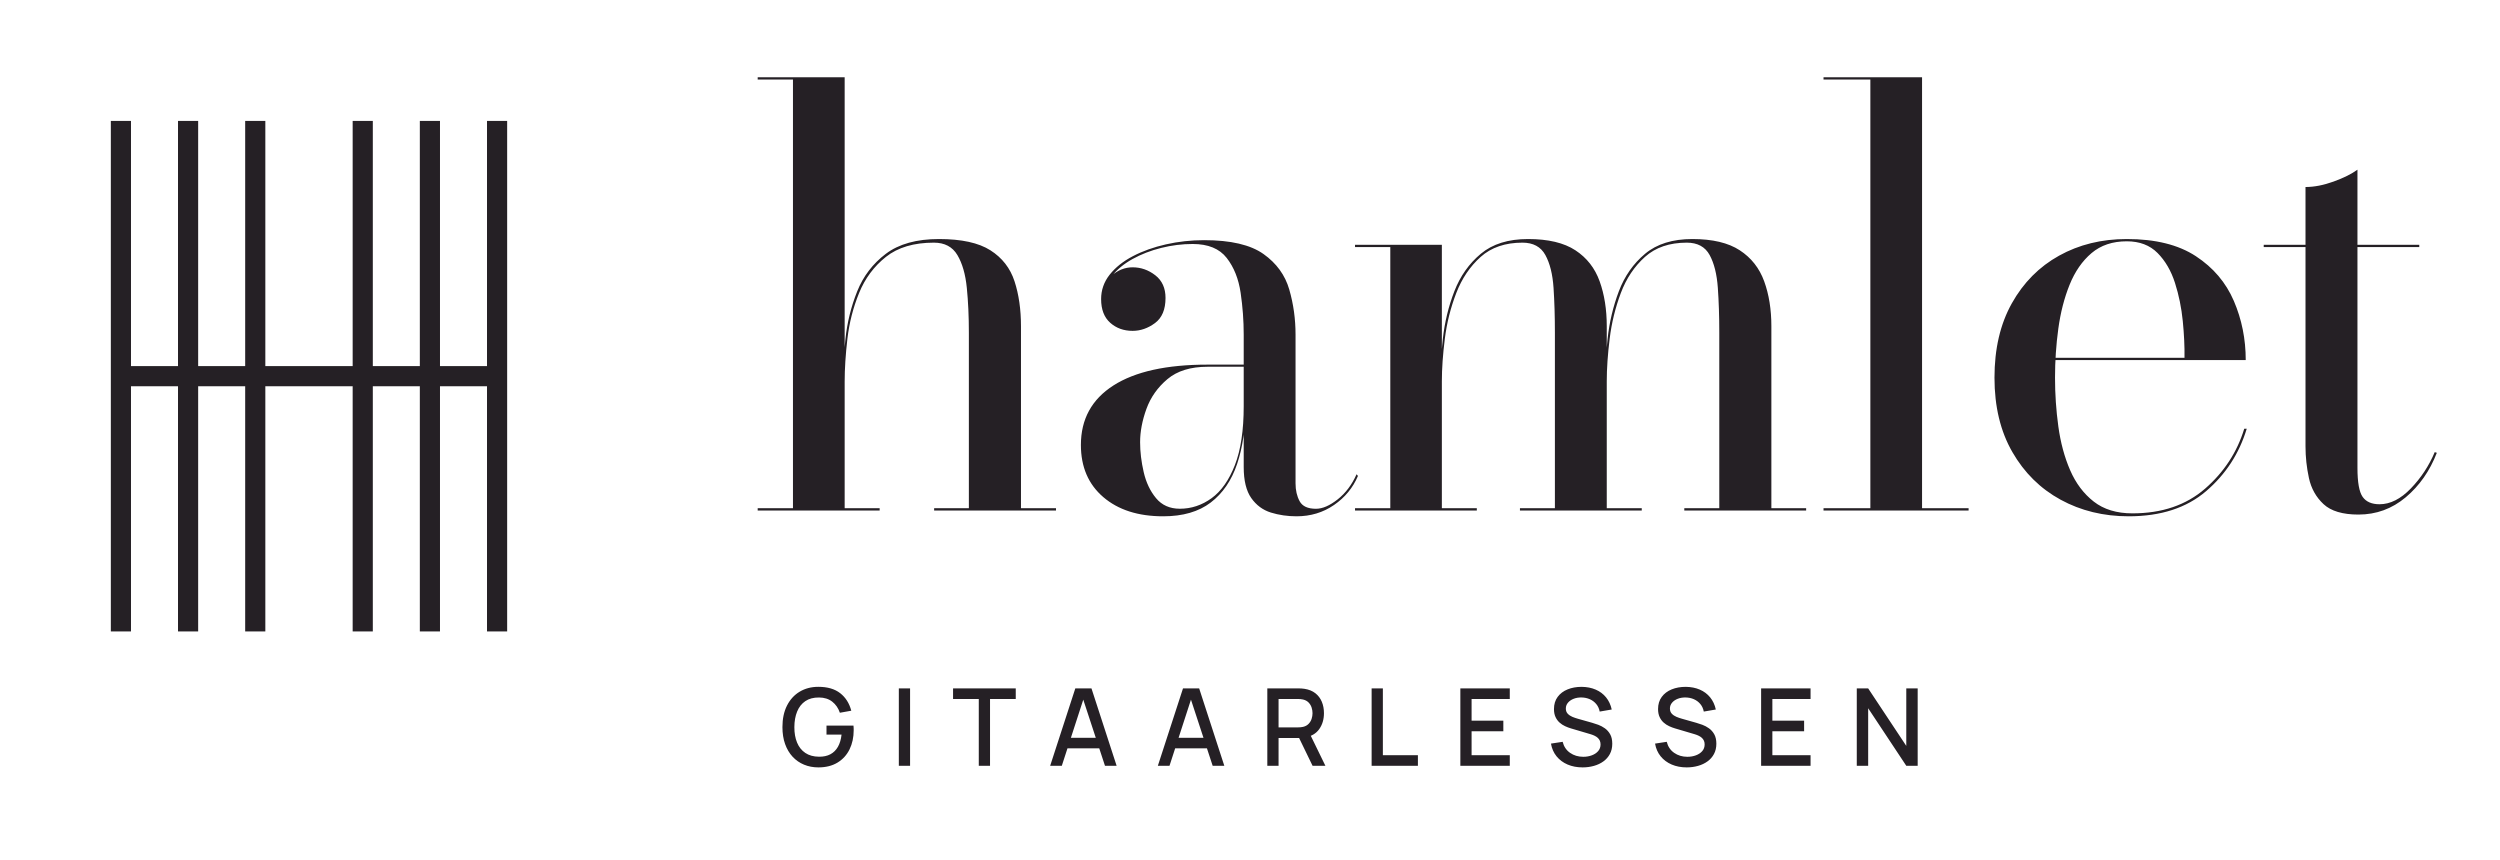
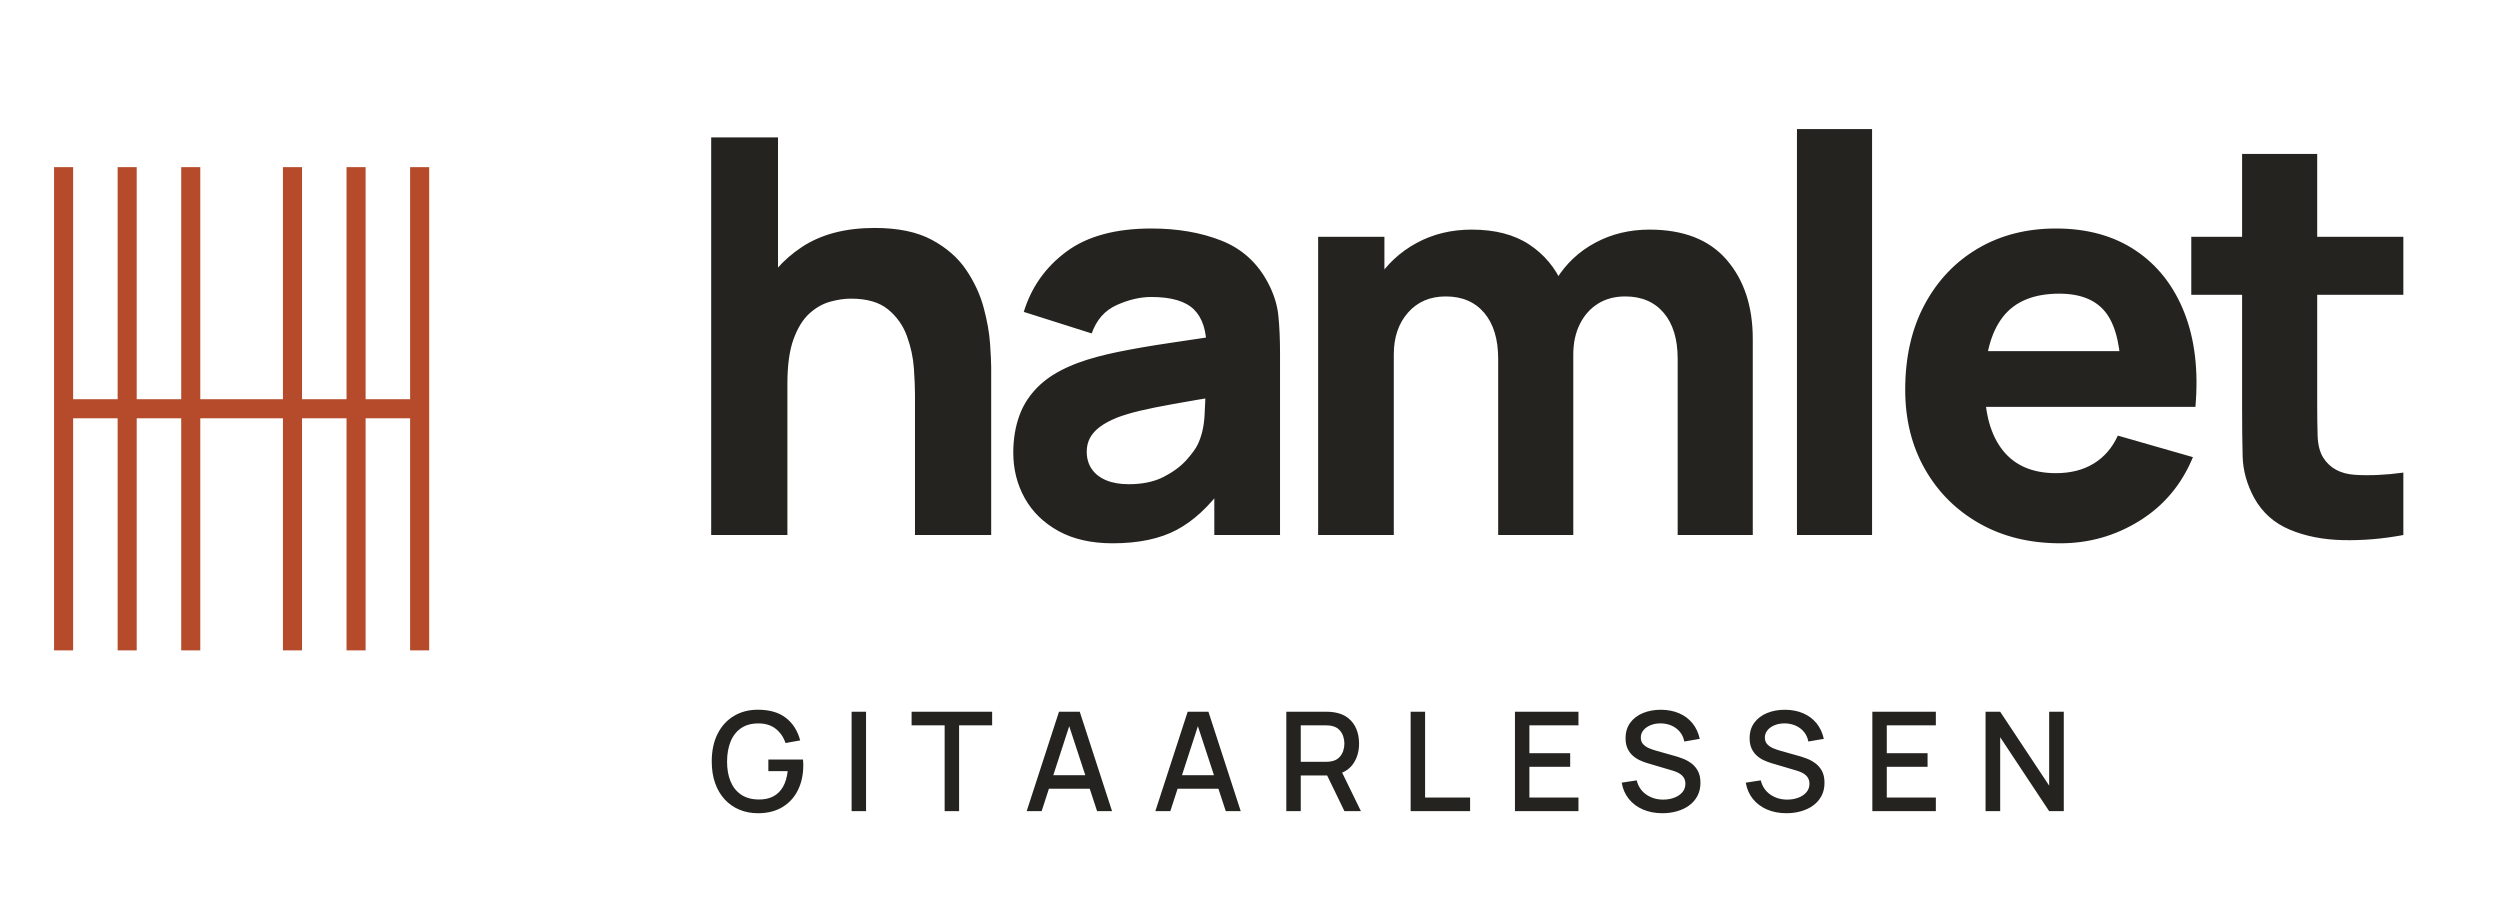
- <svg xmlns="http://www.w3.org/2000/svg" width="440" height="151.33" viewBox="0 0 186.086 64" role="img" aria-labelledby="hamlet-logo-title">
-   <g fill="#252025">
-     <path d="M8.25 9h1.5v38h-1.5Z M13.25 9h1.5v38h-1.5Z M18.25 9h1.5v38h-1.5Z M26.25 9h1.5v38h-1.5Z M31.25 9h1.5v38h-1.5Z M36.25 9h1.5v38h-1.5Z M9 27.25h28v1.5H9Z" />
-     <path d="M56.398 38V37.829H59.024V5.921H56.398V5.75H62.872V37.829H65.476V38ZM69.532 38V37.829H72.117V24.773Q72.117 22.948 71.965 21.43Q71.814 19.912 71.264 18.987Q70.715 18.061 69.513 18.061Q67.276 18.061 65.942 19.122Q64.608 20.182 63.946 21.808Q63.284 23.433 63.078 25.201Q62.872 26.968 62.872 28.404L62.735 28.607Q62.735 27.092 62.93 25.237Q63.125 23.382 63.805 21.685Q64.485 19.988 65.94 18.89Q67.395 17.792 69.893 17.792Q72.404 17.792 73.72 18.63Q75.036 19.467 75.516 20.939Q75.996 22.41 75.996 24.281V37.829H78.603V38ZM96.507 38.43Q95.497 38.43 94.6 38.152Q93.703 37.873 93.139 37.074Q92.575 36.275 92.575 34.763V24.907Q92.575 23.358 92.346 21.796Q92.117 20.234 91.308 19.198Q90.499 18.161 88.779 18.161Q87.602 18.161 86.435 18.453Q85.268 18.744 84.3 19.28Q83.331 19.816 82.744 20.569Q82.156 21.321 82.156 22.262H82.004Q82.004 21.166 82.724 20.531Q83.444 19.897 84.304 19.897Q85.229 19.897 85.992 20.488Q86.755 21.08 86.755 22.176Q86.755 23.466 85.971 24.047Q85.186 24.627 84.304 24.627Q83.316 24.627 82.638 24.025Q81.961 23.423 81.961 22.262Q81.961 21.252 82.598 20.445Q83.234 19.639 84.323 19.069Q85.411 18.5 86.788 18.188Q88.165 17.876 89.627 17.876Q92.594 17.876 94.048 18.908Q95.501 19.94 95.967 21.553Q96.433 23.165 96.433 24.907V35.98Q96.433 36.747 96.738 37.308Q97.042 37.87 97.952 37.87Q98.683 37.87 99.57 37.169Q100.457 36.468 100.975 35.301L101.078 35.426Q100.519 36.747 99.298 37.588Q98.076 38.43 96.507 38.43ZM86.583 38.43Q83.788 38.43 82.122 37Q80.456 35.571 80.456 33.12Q80.456 30.239 82.881 28.689Q85.306 27.14 89.885 27.14H94.575V27.299H89.885Q87.993 27.299 86.899 28.218Q85.805 29.137 85.334 30.434Q84.863 31.731 84.863 32.914Q84.863 33.989 85.13 35.141Q85.396 36.294 86.05 37.08Q86.703 37.867 87.821 37.867Q89.101 37.867 90.182 37.084Q91.264 36.3 91.919 34.616Q92.575 32.932 92.575 30.226H92.707Q92.707 32.677 92.085 34.529Q91.462 36.38 90.119 37.405Q88.776 38.43 86.583 38.43ZM107.324 18.22V37.829H109.926V38H100.86V37.829H103.486V18.391H100.86V18.22ZM119.598 24.281V37.829H122.203V38H113.136V37.829H115.738V24.756Q115.738 22.95 115.637 21.426Q115.535 19.903 115.028 18.982Q114.522 18.061 113.325 18.061Q111.398 18.061 110.211 19.123Q109.024 20.185 108.397 21.81Q107.769 23.435 107.547 25.199Q107.324 26.963 107.324 28.387L107.195 28.59Q107.195 27.075 107.397 25.223Q107.599 23.37 108.256 21.675Q108.914 19.981 110.226 18.887Q111.539 17.792 113.742 17.792Q115.987 17.792 117.264 18.63Q118.54 19.467 119.069 20.939Q119.598 22.41 119.598 24.281ZM131.851 24.281V37.829H134.439V38H125.37V37.829H127.974V24.756Q127.974 22.95 127.866 21.426Q127.759 19.903 127.256 18.982Q126.753 18.061 125.556 18.061Q123.624 18.061 122.441 19.123Q121.257 20.185 120.645 21.81Q120.034 23.435 119.816 25.199Q119.598 26.963 119.598 28.387L119.462 28.59Q119.462 27.075 119.66 25.223Q119.859 23.37 120.5 21.675Q121.142 19.981 122.454 18.887Q123.765 17.792 125.972 17.792Q128.218 17.792 129.499 18.63Q130.781 19.467 131.316 20.939Q131.851 22.41 131.851 24.281ZM143.067 5.75V37.829H146.531V38H135.733V37.829H139.219V5.921H135.733V5.75ZM158.448 38.43Q155.641 38.43 153.379 37.194Q151.117 35.958 149.788 33.646Q148.458 31.335 148.458 28.11Q148.458 24.885 149.751 22.575Q151.043 20.265 153.269 19.029Q155.496 17.792 158.305 17.792Q161.499 17.792 163.444 19.067Q165.39 20.341 166.275 22.4Q167.16 24.46 167.16 26.803H151.342V26.632H162.602Q162.621 25.385 162.474 23.9Q162.327 22.415 161.894 21.059Q161.46 19.704 160.598 18.833Q159.736 17.961 158.305 17.961Q156.719 17.961 155.682 18.84Q154.645 19.719 154.049 21.196Q153.453 22.673 153.209 24.467Q152.964 26.261 152.964 28.11Q152.964 29.94 153.211 31.742Q153.458 33.544 154.09 35Q154.722 36.456 155.846 37.334Q156.97 38.211 158.723 38.211Q162.024 38.211 164.138 36.369Q166.253 34.527 167.049 31.912H167.234Q166.396 34.685 164.212 36.557Q162.029 38.43 158.448 38.43ZM175.551 38.301Q173.788 38.301 172.953 37.526Q172.118 36.751 171.863 35.579Q171.609 34.407 171.609 33.225V13.92Q172.576 13.92 173.704 13.512Q174.831 13.103 175.476 12.63V34.826Q175.476 36.439 175.863 36.986Q176.25 37.533 177.118 37.533Q178.319 37.533 179.454 36.353Q180.59 35.174 181.228 33.653L181.384 33.704Q180.6 35.731 179.068 37.016Q177.536 38.301 175.551 38.301ZM168.499 18.391V18.22H180.077V18.391Z" />
-     <path d="M60.915 57.12Q60.337 57.12 59.848 56.917Q59.359 56.715 58.999 56.328Q58.639 55.941 58.439 55.385Q58.24 54.828 58.24 54.12Q58.24 53.189 58.58 52.518Q58.92 51.847 59.523 51.485Q60.127 51.123 60.915 51.123Q61.931 51.123 62.537 51.595Q63.144 52.068 63.365 52.901L62.515 53.053Q62.341 52.537 61.949 52.229Q61.557 51.92 60.963 51.917Q60.351 51.912 59.945 52.187Q59.539 52.463 59.335 52.961Q59.131 53.46 59.128 54.12Q59.125 54.78 59.329 55.273Q59.533 55.767 59.942 56.043Q60.351 56.32 60.963 56.325Q61.457 56.331 61.811 56.142Q62.164 55.953 62.373 55.584Q62.581 55.215 62.64 54.68H61.52V54.008H63.528Q63.537 54.08 63.541 54.197Q63.544 54.315 63.544 54.347Q63.544 55.149 63.236 55.777Q62.928 56.404 62.341 56.762Q61.753 57.12 60.915 57.12ZM66.904 57V51.24H67.741V57ZM72.855 57V52.029H70.94V51.24H75.607V52.029H73.692V57ZM78.168 57 80.04 51.24H81.243L83.115 57H82.248L80.523 51.744H80.741L79.035 57ZM79.139 55.701V54.917H82.147V55.701ZM86.184 57 88.056 51.24H89.259L91.131 57H90.264L88.539 51.744H88.757L87.051 57ZM87.155 55.701V54.917H90.163V55.701ZM94.332 57V51.24H96.66Q96.744 51.24 96.868 51.246Q96.992 51.252 97.103 51.272Q97.585 51.347 97.907 51.599Q98.229 51.852 98.389 52.235Q98.548 52.619 98.548 53.085Q98.548 53.773 98.196 54.271Q97.844 54.768 97.14 54.891L96.799 54.931H95.169V57ZM97.7 57 96.564 54.656 97.407 54.44 98.655 57ZM95.169 54.141H96.628Q96.707 54.141 96.805 54.133Q96.903 54.125 96.991 54.104Q97.248 54.043 97.403 53.881Q97.559 53.72 97.628 53.509Q97.697 53.297 97.697 53.085Q97.697 52.873 97.628 52.662Q97.559 52.451 97.403 52.289Q97.248 52.128 96.991 52.067Q96.903 52.044 96.805 52.037Q96.707 52.029 96.628 52.029H95.169ZM102.096 57V51.24H102.933V56.211H105.541V57ZM108.7 57V51.24H112.38V52.029H109.537V53.643H111.9V54.432H109.537V56.211H112.38V57ZM117.8 57.12Q117.179 57.12 116.681 56.906Q116.183 56.692 115.861 56.295Q115.539 55.897 115.445 55.349L116.315 55.216Q116.447 55.744 116.867 56.037Q117.287 56.331 117.848 56.331Q118.195 56.331 118.488 56.221Q118.781 56.112 118.959 55.906Q119.136 55.7 119.136 55.411Q119.136 55.255 119.083 55.135Q119.029 55.015 118.934 54.926Q118.839 54.837 118.705 54.771Q118.572 54.704 118.413 54.656L116.936 54.219Q116.72 54.156 116.497 54.053Q116.273 53.951 116.087 53.785Q115.9 53.62 115.785 53.373Q115.669 53.127 115.669 52.776Q115.669 52.243 115.943 51.873Q116.217 51.503 116.684 51.313Q117.151 51.123 117.731 51.125Q118.316 51.131 118.777 51.331Q119.239 51.531 119.545 51.906Q119.851 52.281 119.968 52.811L119.072 52.965Q119.011 52.639 118.816 52.405Q118.621 52.171 118.336 52.045Q118.051 51.92 117.72 51.915Q117.399 51.909 117.134 52.013Q116.869 52.117 116.711 52.304Q116.552 52.491 116.552 52.736Q116.552 52.976 116.691 53.123Q116.831 53.271 117.037 53.357Q117.244 53.443 117.448 53.499L118.512 53.8Q118.712 53.855 118.967 53.949Q119.221 54.043 119.459 54.212Q119.697 54.381 119.853 54.658Q120.008 54.935 120.008 55.357Q120.008 55.791 119.832 56.121Q119.656 56.452 119.349 56.673Q119.043 56.895 118.644 57.007Q118.245 57.12 117.8 57.12ZM125.548 57.12Q124.927 57.12 124.429 56.906Q123.931 56.692 123.609 56.295Q123.287 55.897 123.193 55.349L124.063 55.216Q124.195 55.744 124.615 56.037Q125.035 56.331 125.596 56.331Q125.943 56.331 126.236 56.221Q126.529 56.112 126.707 55.906Q126.884 55.7 126.884 55.411Q126.884 55.255 126.831 55.135Q126.777 55.015 126.682 54.926Q126.587 54.837 126.453 54.771Q126.32 54.704 126.161 54.656L124.684 54.219Q124.468 54.156 124.245 54.053Q124.021 53.951 123.835 53.785Q123.648 53.62 123.533 53.373Q123.417 53.127 123.417 52.776Q123.417 52.243 123.691 51.873Q123.965 51.503 124.432 51.313Q124.899 51.123 125.479 51.125Q126.064 51.131 126.525 51.331Q126.987 51.531 127.293 51.906Q127.599 52.281 127.716 52.811L126.82 52.965Q126.759 52.639 126.564 52.405Q126.369 52.171 126.084 52.045Q125.799 51.92 125.468 51.915Q125.147 51.909 124.882 52.013Q124.617 52.117 124.459 52.304Q124.3 52.491 124.3 52.736Q124.3 52.976 124.439 53.123Q124.579 53.271 124.785 53.357Q124.992 53.443 125.196 53.499L126.26 53.8Q126.46 53.855 126.715 53.949Q126.969 54.043 127.207 54.212Q127.445 54.381 127.601 54.658Q127.756 54.935 127.756 55.357Q127.756 55.791 127.58 56.121Q127.404 56.452 127.097 56.673Q126.791 56.895 126.392 57.007Q125.993 57.12 125.548 57.12ZM131.088 57V51.24H134.768V52.029H131.925V53.643H134.288V54.432H131.925V56.211H134.768V57ZM138.208 57V51.24H139.056L141.893 55.52V51.24H142.741V57H141.893L139.056 52.717V57Z" />
+ <svg xmlns="http://www.w3.org/2000/svg" width="440" height="157.95" viewBox="0 0 144.856 52" role="img" aria-labelledby="hamlet-logo-title">
+   <path d="M5 5v38M10 5v38M15 5v38M23 5v38M28 5v38M33 5v38M5 24h28" transform="translate(0 6) scale(0.7368421)" fill="none" stroke="#b64b2c" stroke-width="1.5" />
+   <g fill="#242320">
+     <path d="M53.016 31V22.84Q53.016 22.248 52.952 21.328Q52.888 20.408 52.552 19.48Q52.216 18.552 51.456 17.928Q50.696 17.304 49.304 17.304Q48.744 17.304 48.104 17.48Q47.464 17.656 46.904 18.16Q46.344 18.664 45.984 19.64Q45.624 20.616 45.624 22.232L43.128 21.048Q43.128 19 43.96 17.208Q44.792 15.416 46.464 14.312Q48.136 13.208 50.68 13.208Q52.712 13.208 53.992 13.896Q55.272 14.584 55.984 15.64Q56.696 16.696 57 17.84Q57.304 18.984 57.368 19.928Q57.432 20.872 57.432 21.304V31ZM41.208 31V7.96H45.08V19.8H45.624V31ZM64.472 31.48Q62.616 31.48 61.328 30.768Q60.04 30.056 59.376 28.864Q58.712 27.672 58.712 26.232Q58.712 25.032 59.08 24.04Q59.448 23.048 60.272 22.288Q61.096 21.528 62.488 21.016Q63.448 20.664 64.776 20.392Q66.104 20.12 67.784 19.872Q69.464 19.624 71.48 19.32L69.912 20.184Q69.912 18.648 69.176 17.928Q68.44 17.208 66.712 17.208Q65.752 17.208 64.712 17.672Q63.672 18.136 63.256 19.32L59.32 18.072Q59.976 15.928 61.784 14.584Q63.592 13.24 66.712 13.24Q69 13.24 70.776 13.944Q72.552 14.648 73.464 16.376Q73.976 17.336 74.072 18.296Q74.168 19.256 74.168 20.44V31H70.36V27.448L70.904 28.184Q69.64 29.928 68.176 30.704Q66.712 31.48 64.472 31.48ZM65.4 28.056Q66.6 28.056 67.424 27.632Q68.248 27.208 68.736 26.664Q69.224 26.12 69.4 25.752Q69.736 25.048 69.792 24.112Q69.848 23.176 69.848 22.552L71.128 22.872Q69.192 23.192 67.992 23.408Q66.792 23.624 66.056 23.8Q65.32 23.976 64.76 24.184Q64.12 24.44 63.728 24.736Q63.336 25.032 63.152 25.384Q62.968 25.736 62.968 26.168Q62.968 26.76 63.264 27.184Q63.56 27.608 64.104 27.832Q64.648 28.056 65.4 28.056ZM97.208 31V20.792Q97.208 19.08 96.4 18.128Q95.592 17.176 94.168 17.176Q93.256 17.176 92.584 17.6Q91.912 18.024 91.536 18.784Q91.16 19.544 91.16 20.536L89.336 19.32Q89.336 17.544 90.176 16.184Q91.016 14.824 92.432 14.064Q93.848 13.304 95.576 13.304Q98.536 13.304 100.048 15.056Q101.56 16.808 101.56 19.64V31ZM76.376 31V13.72H80.216V19.448H80.76V31ZM86.808 31V20.792Q86.808 19.08 86 18.128Q85.192 17.176 83.768 17.176Q82.408 17.176 81.584 18.112Q80.76 19.048 80.76 20.536L78.936 19.256Q78.936 17.56 79.784 16.216Q80.632 14.872 82.064 14.088Q83.496 13.304 85.272 13.304Q87.304 13.304 88.608 14.168Q89.912 15.032 90.536 16.472Q91.16 17.912 91.16 19.64V31ZM104.12 31V7.48H108.472V31ZM119.384 31.48Q116.728 31.48 114.704 30.336Q112.68 29.192 111.536 27.184Q110.392 25.176 110.392 22.584Q110.392 19.752 111.512 17.656Q112.632 15.56 114.6 14.4Q116.568 13.24 119.128 13.24Q121.848 13.24 123.752 14.52Q125.656 15.8 126.568 18.12Q127.48 20.44 127.208 23.576H122.904V21.976Q122.904 19.336 122.064 18.176Q121.224 17.016 119.32 17.016Q117.096 17.016 116.048 18.368Q115 19.72 115 22.36Q115 24.776 116.048 26.096Q117.096 27.416 119.128 27.416Q120.408 27.416 121.32 26.856Q122.232 26.296 122.712 25.24L127.064 26.488Q126.088 28.856 123.984 30.168Q121.88 31.48 119.384 31.48ZM113.656 23.576V20.344H125.112V23.576ZM139.256 31Q137.464 31.336 135.744 31.296Q134.024 31.256 132.672 30.688Q131.32 30.12 130.616 28.856Q129.976 27.672 129.944 26.448Q129.912 25.224 129.912 23.672V8.92H134.264V23.416Q134.264 24.424 134.288 25.232Q134.312 26.04 134.616 26.52Q135.192 27.432 136.456 27.512Q137.72 27.592 139.256 27.384ZM126.968 17.08V13.72H139.256V17.08Z" />
+     <path d="M43.915 47.12Q43.337 47.12 42.848 46.917Q42.359 46.715 41.999 46.328Q41.639 45.941 41.439 45.385Q41.24 44.828 41.24 44.12Q41.24 43.189 41.58 42.518Q41.92 41.847 42.523 41.485Q43.127 41.123 43.915 41.123Q44.931 41.123 45.537 41.595Q46.144 42.068 46.365 42.901L45.515 43.053Q45.341 42.537 44.949 42.229Q44.557 41.92 43.963 41.917Q43.351 41.912 42.945 42.187Q42.539 42.463 42.335 42.961Q42.131 43.46 42.128 44.12Q42.125 44.78 42.329 45.273Q42.533 45.767 42.942 46.043Q43.351 46.32 43.963 46.325Q44.457 46.331 44.811 46.142Q45.164 45.953 45.373 45.584Q45.581 45.215 45.64 44.68H44.52V44.008H46.528Q46.537 44.08 46.541 44.197Q46.544 44.315 46.544 44.347Q46.544 45.149 46.236 45.777Q45.928 46.404 45.341 46.762Q44.753 47.12 43.915 47.12ZM49.344 47V41.24H50.181V47ZM54.735 47V42.029H52.82V41.24H57.487V42.029H55.572V47ZM59.488 47 61.36 41.24H62.563L64.435 47H63.568L61.843 41.744H62.061L60.355 47ZM60.459 45.701V44.917H63.467V45.701ZM66.944 47 68.816 41.24H70.019L71.891 47H71.024L69.299 41.744H69.517L67.811 47ZM67.915 45.701V44.917H70.923V45.701ZM74.532 47V41.24H76.86Q76.944 41.24 77.068 41.246Q77.192 41.252 77.303 41.272Q77.785 41.347 78.107 41.599Q78.429 41.852 78.589 42.235Q78.748 42.619 78.748 43.085Q78.748 43.773 78.396 44.271Q78.044 44.768 77.34 44.891L76.999 44.931H75.369V47ZM77.9 47 76.764 44.656 77.607 44.44 78.855 47ZM75.369 44.141H76.828Q76.907 44.141 77.005 44.133Q77.103 44.125 77.191 44.104Q77.448 44.043 77.603 43.881Q77.759 43.72 77.828 43.509Q77.897 43.297 77.897 43.085Q77.897 42.873 77.828 42.662Q77.759 42.451 77.603 42.289Q77.448 42.128 77.191 42.067Q77.103 42.044 77.005 42.037Q76.907 42.029 76.828 42.029H75.369ZM81.736 47V41.24H82.573V46.211H85.181V47ZM87.78 47V41.24H91.46V42.029H88.617V43.643H90.98V44.432H88.617V46.211H91.46V47ZM96.32 47.12Q95.699 47.12 95.201 46.906Q94.703 46.692 94.381 46.295Q94.059 45.897 93.965 45.349L94.835 45.216Q94.967 45.744 95.387 46.037Q95.807 46.331 96.368 46.331Q96.715 46.331 97.008 46.221Q97.301 46.112 97.479 45.906Q97.656 45.7 97.656 45.411Q97.656 45.255 97.603 45.135Q97.549 45.015 97.454 44.926Q97.359 44.837 97.225 44.771Q97.092 44.704 96.933 44.656L95.456 44.219Q95.24 44.156 95.017 44.053Q94.793 43.951 94.607 43.785Q94.42 43.62 94.305 43.373Q94.189 43.127 94.189 42.776Q94.189 42.243 94.463 41.873Q94.737 41.503 95.204 41.313Q95.671 41.123 96.251 41.125Q96.836 41.131 97.297 41.331Q97.759 41.531 98.065 41.906Q98.371 42.281 98.488 42.811L97.592 42.965Q97.531 42.639 97.336 42.405Q97.141 42.171 96.856 42.045Q96.571 41.92 96.24 41.915Q95.919 41.909 95.654 42.013Q95.389 42.117 95.231 42.304Q95.072 42.491 95.072 42.736Q95.072 42.976 95.211 43.123Q95.351 43.271 95.557 43.357Q95.764 43.443 95.968 43.499L97.032 43.8Q97.232 43.855 97.487 43.949Q97.741 44.043 97.979 44.212Q98.217 44.381 98.373 44.658Q98.528 44.935 98.528 45.357Q98.528 45.791 98.352 46.121Q98.176 46.452 97.869 46.673Q97.563 46.895 97.164 47.007Q96.765 47.12 96.32 47.12ZM103.508 47.12Q102.887 47.12 102.389 46.906Q101.891 46.692 101.569 46.295Q101.247 45.897 101.153 45.349L102.023 45.216Q102.155 45.744 102.575 46.037Q102.995 46.331 103.556 46.331Q103.903 46.331 104.196 46.221Q104.489 46.112 104.667 45.906Q104.844 45.7 104.844 45.411Q104.844 45.255 104.791 45.135Q104.737 45.015 104.642 44.926Q104.547 44.837 104.413 44.771Q104.28 44.704 104.121 44.656L102.644 44.219Q102.428 44.156 102.205 44.053Q101.981 43.951 101.795 43.785Q101.608 43.62 101.493 43.373Q101.377 43.127 101.377 42.776Q101.377 42.243 101.651 41.873Q101.925 41.503 102.392 41.313Q102.859 41.123 103.439 41.125Q104.024 41.131 104.485 41.331Q104.947 41.531 105.253 41.906Q105.559 42.281 105.676 42.811L104.78 42.965Q104.719 42.639 104.524 42.405Q104.329 42.171 104.044 42.045Q103.759 41.92 103.428 41.915Q103.107 41.909 102.842 42.013Q102.577 42.117 102.419 42.304Q102.26 42.491 102.26 42.736Q102.26 42.976 102.399 43.123Q102.539 43.271 102.745 43.357Q102.952 43.443 103.156 43.499L104.22 43.8Q104.42 43.855 104.675 43.949Q104.929 44.043 105.167 44.212Q105.405 44.381 105.561 44.658Q105.716 44.935 105.716 45.357Q105.716 45.791 105.54 46.121Q105.364 46.452 105.057 46.673Q104.751 46.895 104.352 47.007Q103.953 47.12 103.508 47.12ZM108.488 47V41.24H112.168V42.029H109.325V43.643H111.688V44.432H109.325V46.211H112.168V47ZM115.048 47V41.24H115.896L118.733 45.52V41.24H119.581V47H118.733L115.896 42.717V47Z" />
  </g>
</svg>
